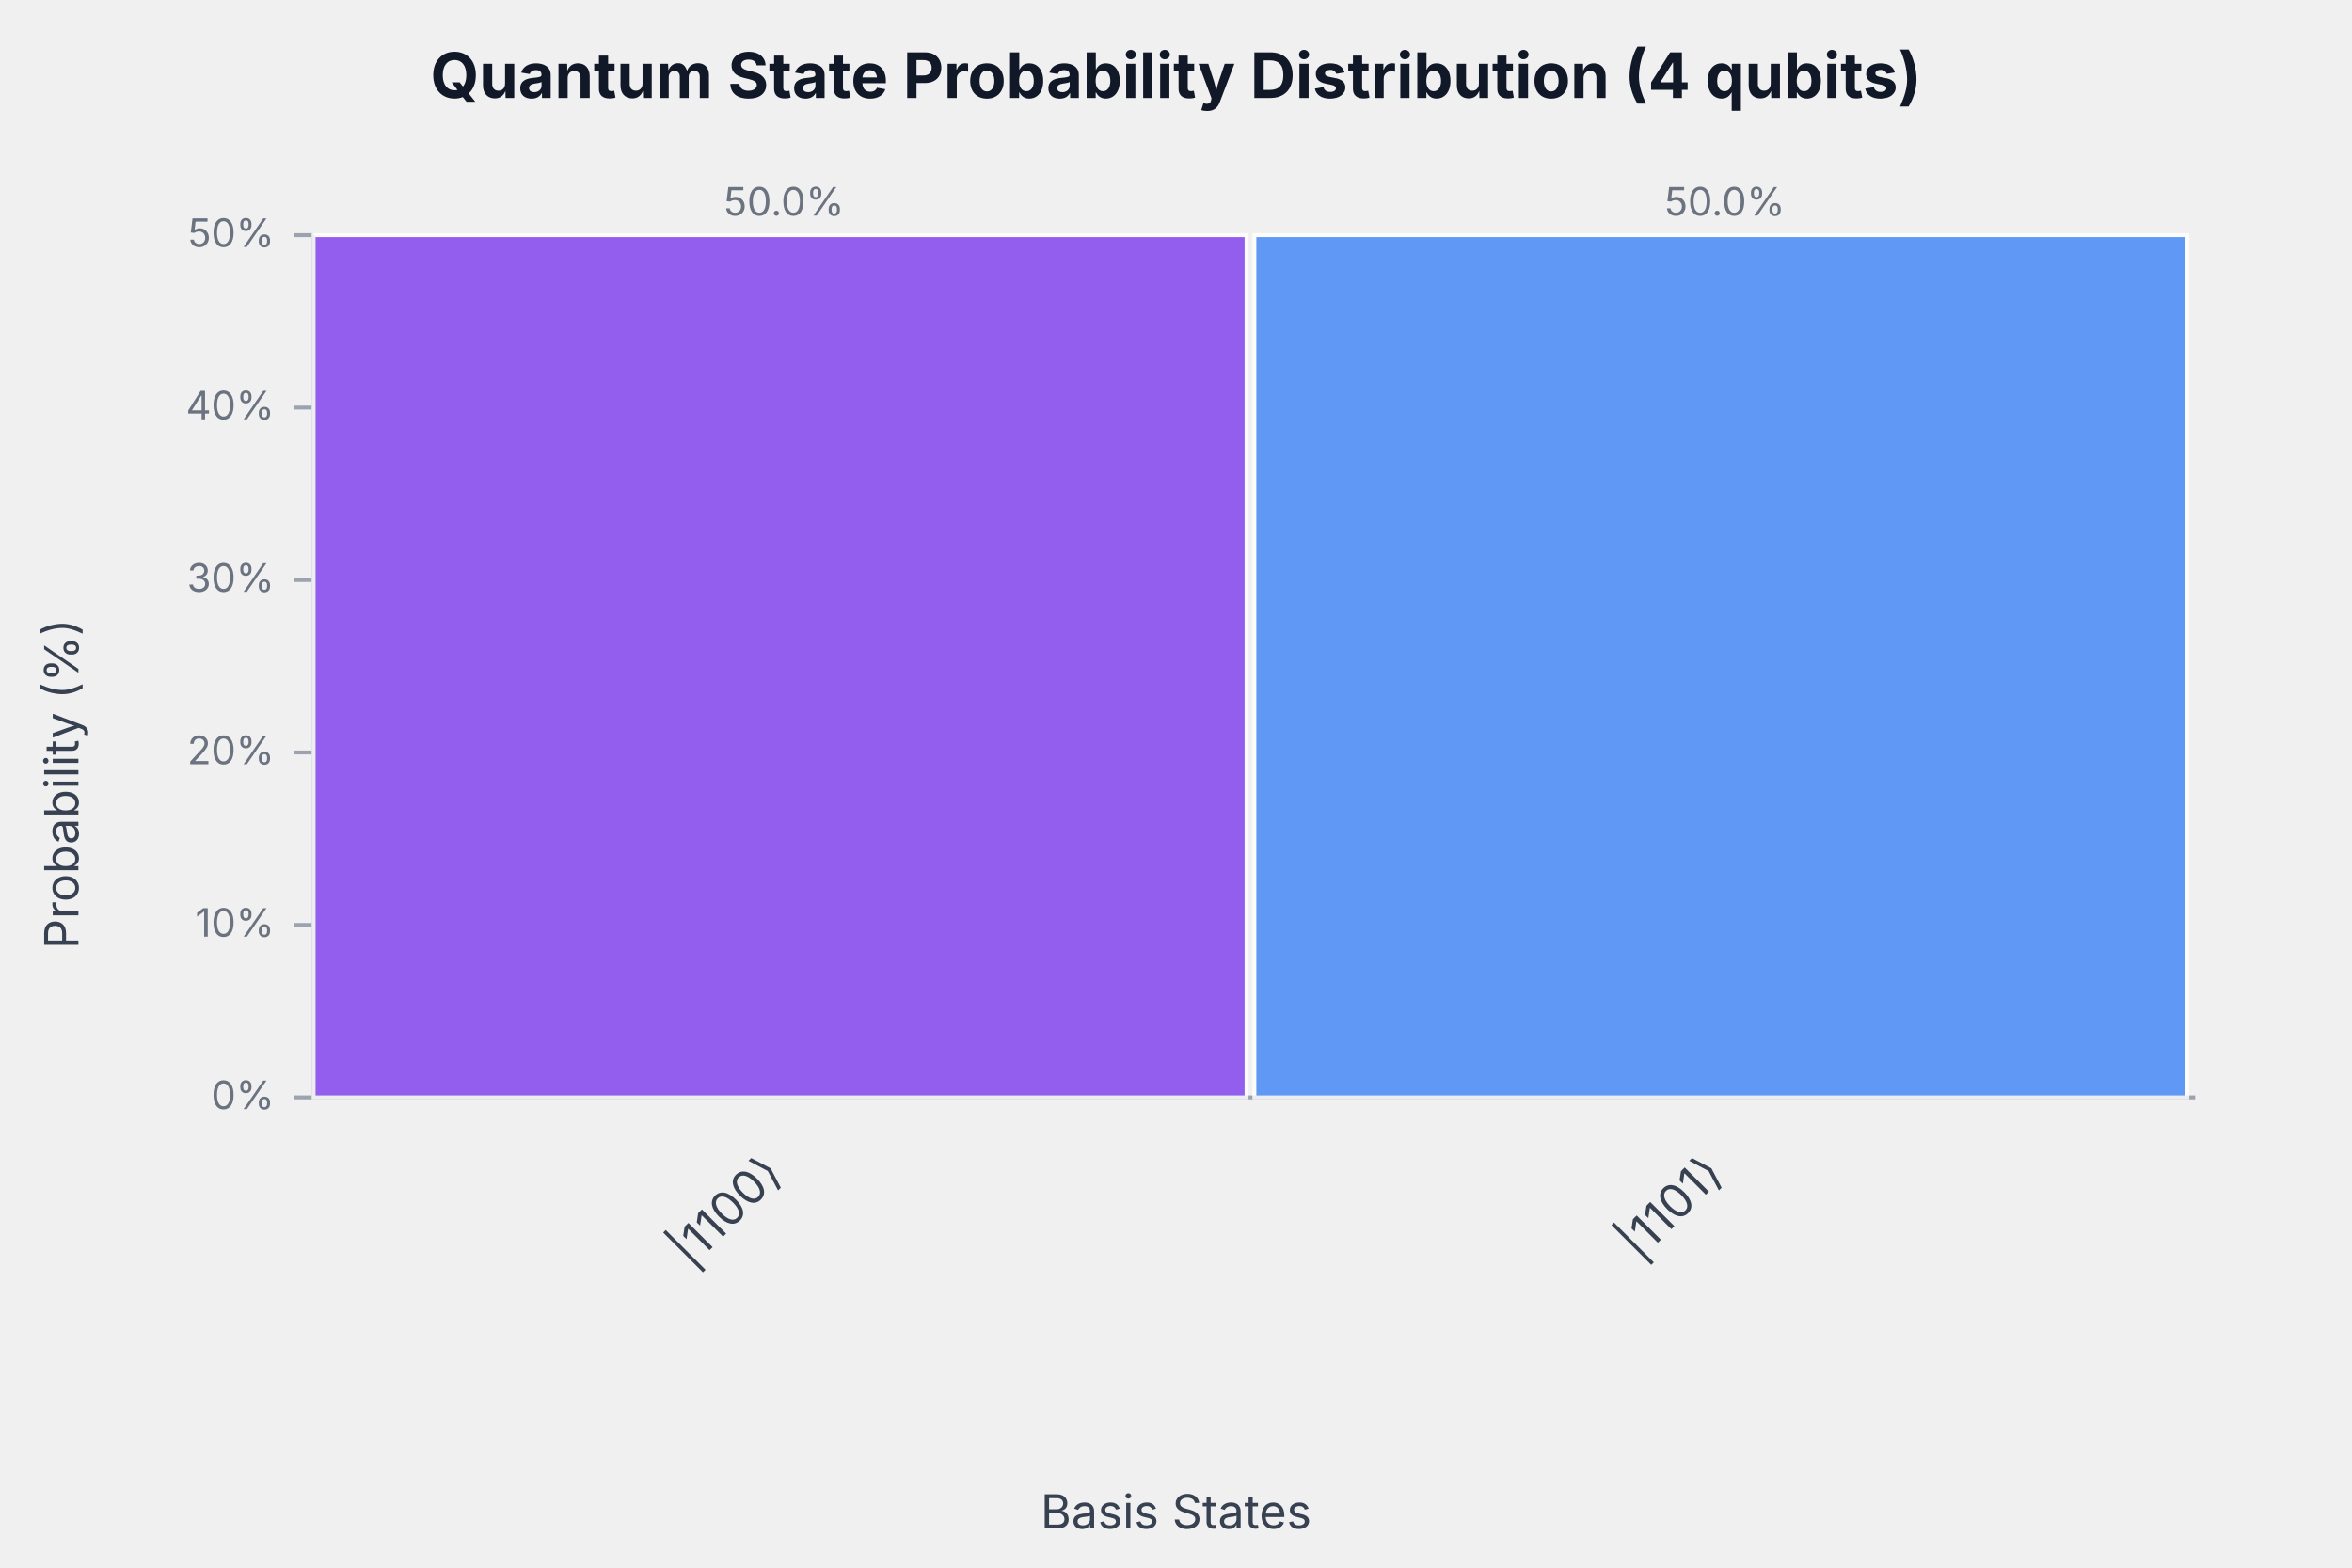
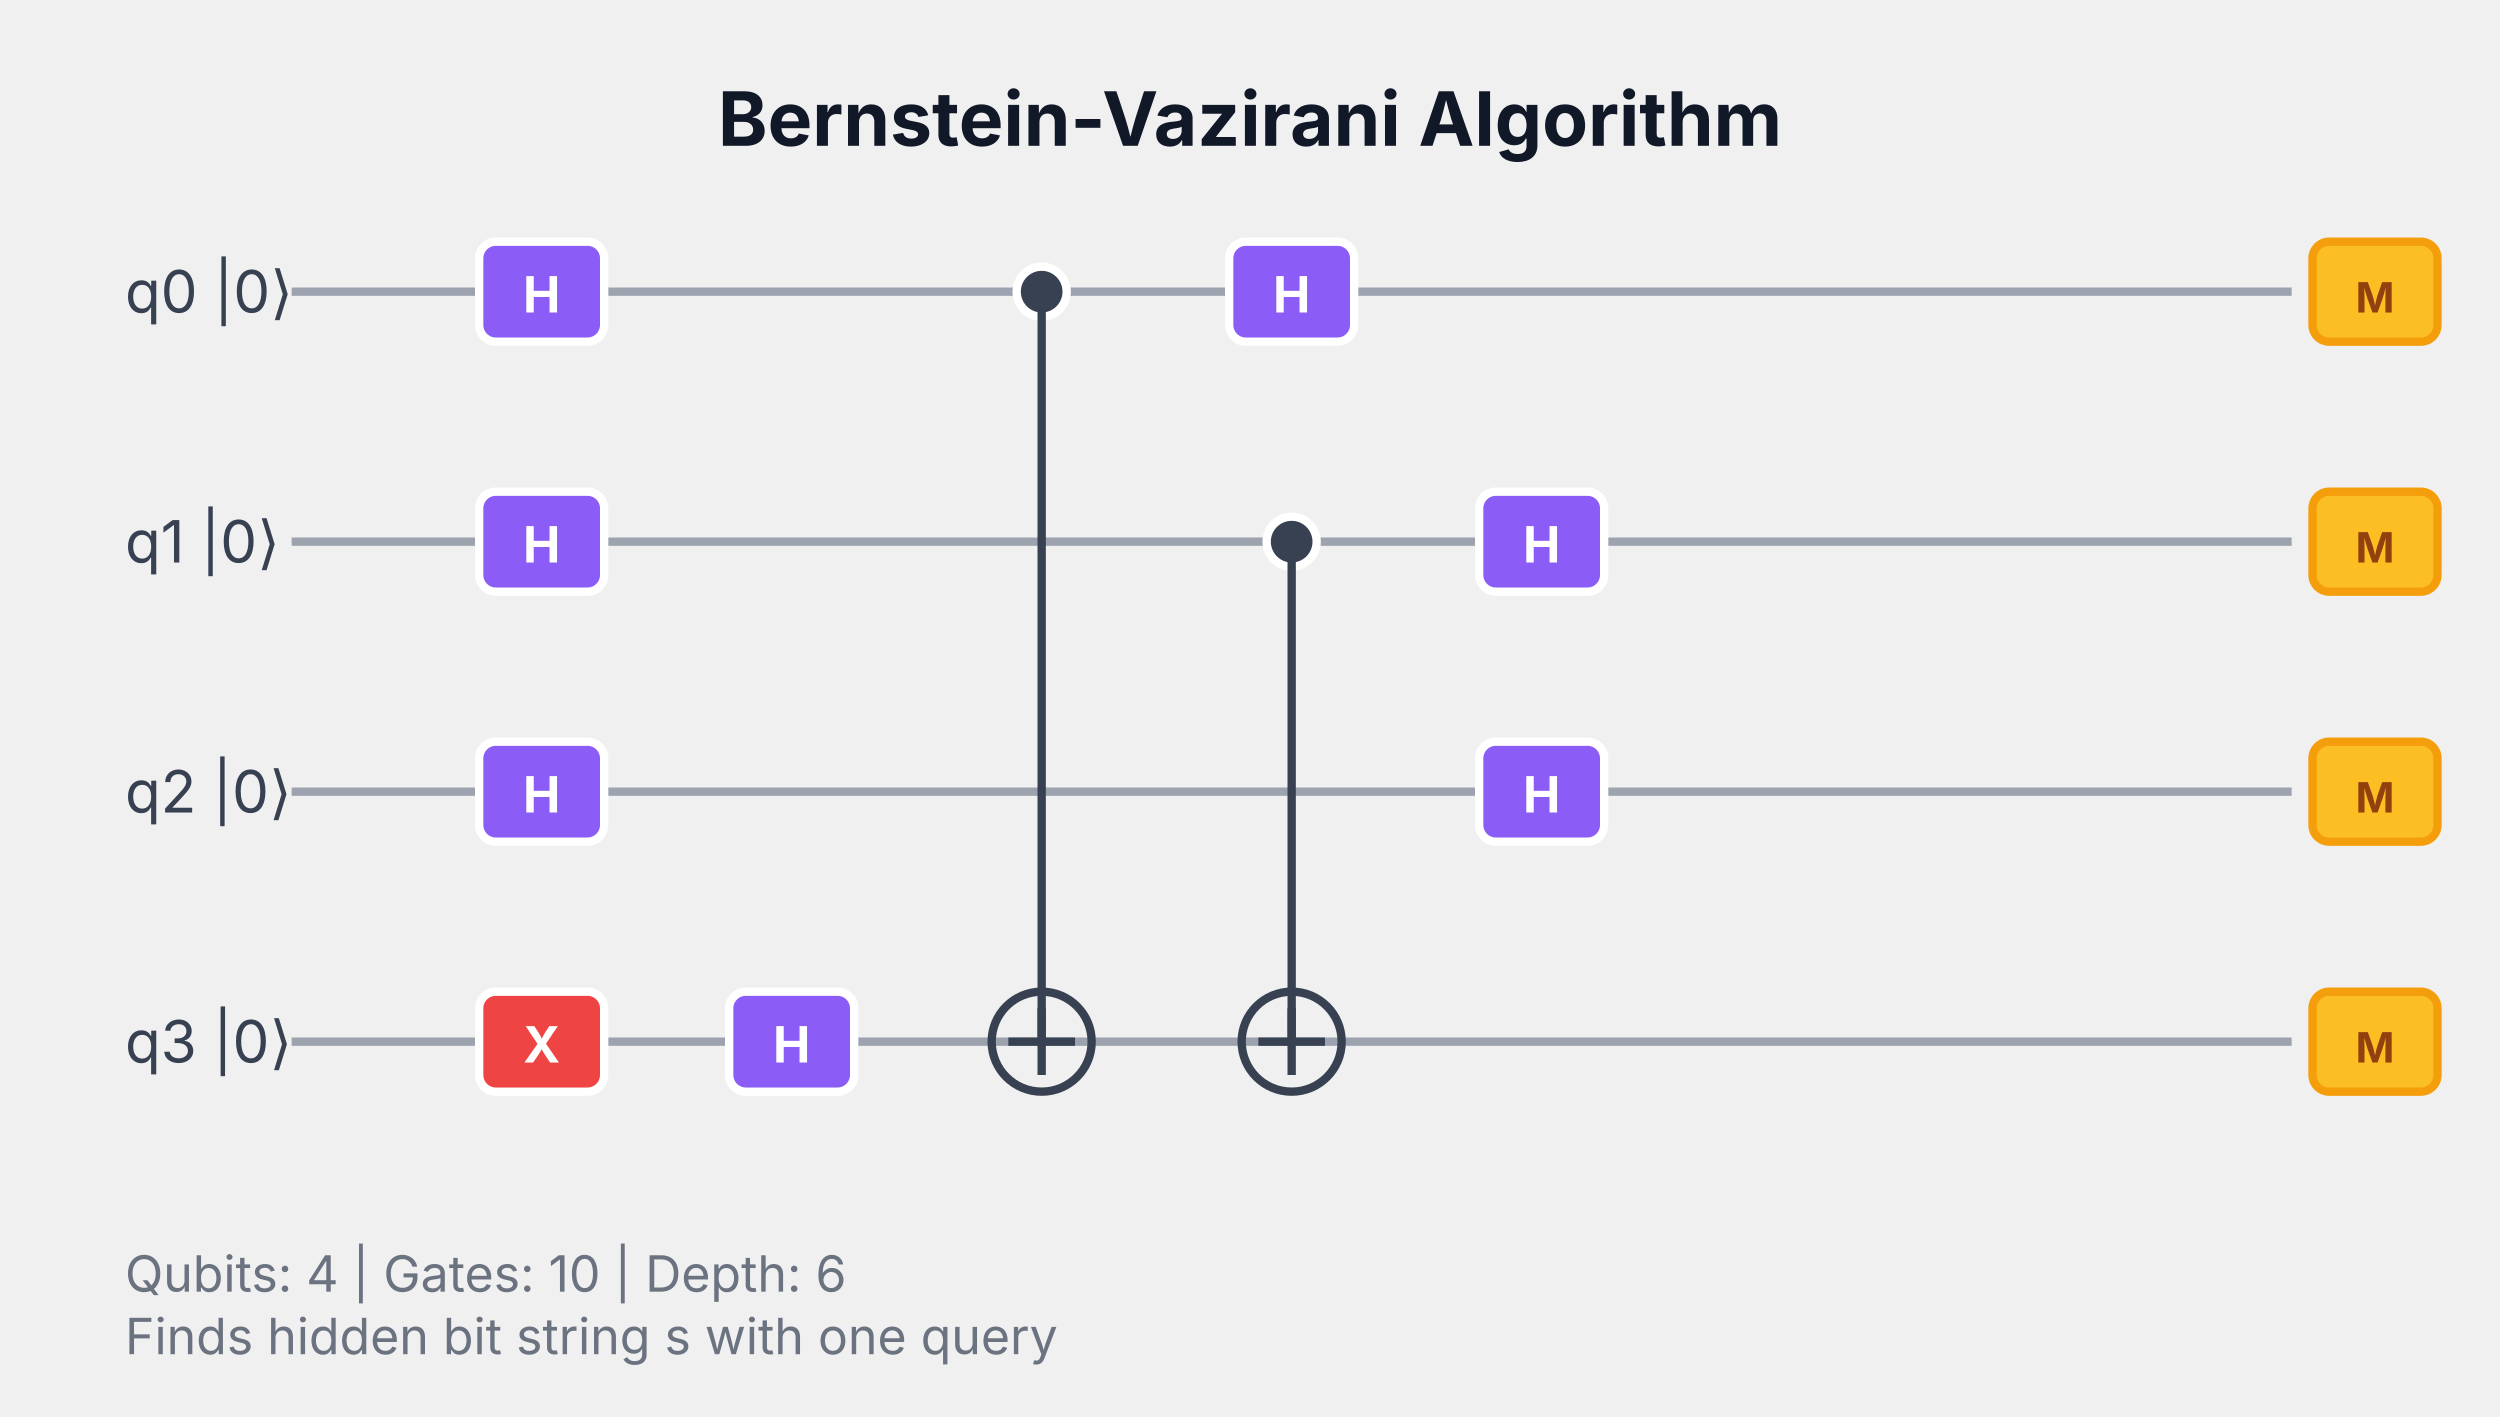
- <svg xmlns="http://www.w3.org/2000/svg" height="400" style="background-color: #f9fafb; border: 1px solid #e5e7eb; border-radius: 8px;" width="600">
+ <svg xmlns="http://www.w3.org/2000/svg" height="340" style="background-color: #ffffff; border: 1px solid #e5e7eb; border-radius: 8px;" width="600">
  <defs>
-     <style>text { font-family: 'SF Pro Display', 'Segoe UI', system-ui, sans-serif; }
-                    rect:hover { opacity: 1; stroke-width: 2; }</style>
+     <style>.gate-group:hover rect { opacity: 1; stroke-width: 3; }
+                          .gate-group:hover circle { stroke-width: 3; }
+                          text { font-family: 'SF Pro Display', 'Segoe UI', system-ui, sans-serif; }</style>
  </defs>
-   <text fill="#111827" font-size="16" font-weight="bold" text-anchor="middle" x="300" y="25">Quantum State Probability Distribution (4 qubits)</text>
-   <text fill="#374151" font-size="12" text-anchor="middle" transform="rotate(-90 20 200)" x="20" y="200">Probability (%)</text>
-   <text fill="#374151" font-size="12" text-anchor="middle" x="300" y="390">Basis States</text>
+   <text fill="#111827" font-size="18" font-weight="bold" text-anchor="middle" x="300" y="35">Bernstein-Vazirani Algorithm</text>
  <g>
-     <line stroke="#9ca3af" stroke-width="1" x1="80" x2="80" y1="60" y2="280" />
-     <g>
-       <line stroke="#9ca3af" stroke-width="1" x1="75" x2="80" y1="280.0" y2="280.0" />
-       <text fill="#6b7280" font-size="10" text-anchor="end" x="70" y="283.0">0%</text>
-     </g>
-     <g>
-       <line stroke="#9ca3af" stroke-width="1" x1="75" x2="80" y1="236.0" y2="236.0" />
-       <text fill="#6b7280" font-size="10" text-anchor="end" x="70" y="239.0">10%</text>
-     </g>
-     <g>
-       <line stroke="#9ca3af" stroke-width="1" x1="75" x2="80" y1="192.0" y2="192.0" />
-       <text fill="#6b7280" font-size="10" text-anchor="end" x="70" y="195.0">20%</text>
-     </g>
-     <g>
-       <line stroke="#9ca3af" stroke-width="1" x1="75" x2="80" y1="148" y2="148" />
-       <text fill="#6b7280" font-size="10" text-anchor="end" x="70" y="151">30%</text>
-     </g>
-     <g>
-       <line stroke="#9ca3af" stroke-width="1" x1="75" x2="80" y1="104" y2="104" />
-       <text fill="#6b7280" font-size="10" text-anchor="end" x="70" y="107">40%</text>
-     </g>
-     <g>
-       <line stroke="#9ca3af" stroke-width="1" x1="75" x2="80" y1="60" y2="60" />
-       <text fill="#6b7280" font-size="10" text-anchor="end" x="70" y="63">50%</text>
-     </g>
+     <text fill="#374151" font-size="14" x="30" y="75">q0 |0⟩</text>
+     <line stroke="#9ca3af" stroke-width="2" x1="70" x2="550" y1="70" y2="70" />
  </g>
-   <line stroke="#9ca3af" stroke-width="1" x1="80" x2="560" y1="280" y2="280" />
-   <g class="bar-group">
-     <rect fill="#7c3aed" height="220.0" opacity="0.8" stroke="#ffffff" stroke-width="1" width="238" x="80" y="60.0" />
-     <text fill="#374151" font-size="12" text-anchor="end" transform="rotate(-45 200 300)" x="200" y="300">|1100⟩</text>
-     <text fill="#6b7280" font-size="10" text-anchor="middle" x="200" y="55.0">50.0%</text>
+   <g>
+     <text fill="#374151" font-size="14" x="30" y="135">q1 |0⟩</text>
+     <line stroke="#9ca3af" stroke-width="2" x1="70" x2="550" y1="130" y2="130" />
  </g>
-   <g class="bar-group">
-     <rect fill="#3b82f6" height="220.0" opacity="0.8" stroke="#ffffff" stroke-width="1" width="238" x="320" y="60.0" />
-     <text fill="#374151" font-size="12" text-anchor="end" transform="rotate(-45 440 300)" x="440" y="300">|1101⟩</text>
-     <text fill="#6b7280" font-size="10" text-anchor="middle" x="440" y="55.0">50.0%</text>
+   <g>
+     <text fill="#374151" font-size="14" x="30" y="195">q2 |0⟩</text>
+     <line stroke="#9ca3af" stroke-width="2" x1="70" x2="550" y1="190" y2="190" />
+   </g>
+   <g>
+     <text fill="#374151" font-size="14" x="30" y="255">q3 |0⟩</text>
+     <line stroke="#9ca3af" stroke-width="2" x1="70" x2="550" y1="250" y2="250" />
+   </g>
+   <g class="gate-group">
+     <rect fill="#ef4444" height="24" rx="4" stroke="#ffffff" stroke-width="2" width="30" x="115" y="238" />
+     <text fill="#ffffff" font-size="12" font-weight="bold" text-anchor="middle" x="130" y="255">X</text>
+   </g>
+   <g class="gate-group">
+     <rect fill="#8b5cf6" height="24" rx="4" stroke="#ffffff" stroke-width="2" width="30" x="115" y="58" />
+     <text fill="#ffffff" font-size="12" font-weight="bold" text-anchor="middle" x="130" y="75">H</text>
+   </g>
+   <g class="gate-group">
+     <rect fill="#8b5cf6" height="24" rx="4" stroke="#ffffff" stroke-width="2" width="30" x="115" y="118" />
+     <text fill="#ffffff" font-size="12" font-weight="bold" text-anchor="middle" x="130" y="135">H</text>
+   </g>
+   <g class="gate-group">
+     <rect fill="#8b5cf6" height="24" rx="4" stroke="#ffffff" stroke-width="2" width="30" x="115" y="178" />
+     <text fill="#ffffff" font-size="12" font-weight="bold" text-anchor="middle" x="130" y="195">H</text>
+   </g>
+   <g class="gate-group">
+     <rect fill="#8b5cf6" height="24" rx="4" stroke="#ffffff" stroke-width="2" width="30" x="175" y="238" />
+     <text fill="#ffffff" font-size="12" font-weight="bold" text-anchor="middle" x="190" y="255">H</text>
+   </g>
+   <g class="gate-group">
+     <circle cx="250" cy="70" fill="#374151" r="6" stroke="#ffffff" stroke-width="2" />
+     <circle cx="250" cy="250" fill="none" r="12" stroke="#374151" stroke-width="2" />
+     <line stroke="#374151" stroke-width="2" x1="242" x2="258" y1="250" y2="250" />
+     <line stroke="#374151" stroke-width="2" x1="250" x2="250" y1="242" y2="258" />
+     <line stroke="#374151" stroke-width="2" x1="250" x2="250" y1="70" y2="250" />
+   </g>
+   <g class="gate-group">
+     <circle cx="310" cy="130" fill="#374151" r="6" stroke="#ffffff" stroke-width="2" />
+     <circle cx="310" cy="250" fill="none" r="12" stroke="#374151" stroke-width="2" />
+     <line stroke="#374151" stroke-width="2" x1="302" x2="318" y1="250" y2="250" />
+     <line stroke="#374151" stroke-width="2" x1="310" x2="310" y1="242" y2="258" />
+     <line stroke="#374151" stroke-width="2" x1="310" x2="310" y1="130" y2="250" />
+   </g>
+   <g class="gate-group">
+     <rect fill="#8b5cf6" height="24" rx="4" stroke="#ffffff" stroke-width="2" width="30" x="295" y="58" />
+     <text fill="#ffffff" font-size="12" font-weight="bold" text-anchor="middle" x="310" y="75">H</text>
+   </g>
+   <g class="gate-group">
+     <rect fill="#8b5cf6" height="24" rx="4" stroke="#ffffff" stroke-width="2" width="30" x="355" y="118" />
+     <text fill="#ffffff" font-size="12" font-weight="bold" text-anchor="middle" x="370" y="135">H</text>
+   </g>
+   <g class="gate-group">
+     <rect fill="#8b5cf6" height="24" rx="4" stroke="#ffffff" stroke-width="2" width="30" x="355" y="178" />
+     <text fill="#ffffff" font-size="12" font-weight="bold" text-anchor="middle" x="370" y="195">H</text>
+   </g>
+   <g>
+     <rect fill="#fbbf24" height="24" rx="4" stroke="#f59e0b" stroke-width="2" width="30" x="555" y="58" />
+     <text fill="#92400e" font-size="10" font-weight="bold" text-anchor="middle" x="570" y="75">M</text>
+   </g>
+   <g>
+     <rect fill="#fbbf24" height="24" rx="4" stroke="#f59e0b" stroke-width="2" width="30" x="555" y="118" />
+     <text fill="#92400e" font-size="10" font-weight="bold" text-anchor="middle" x="570" y="135">M</text>
+   </g>
+   <g>
+     <rect fill="#fbbf24" height="24" rx="4" stroke="#f59e0b" stroke-width="2" width="30" x="555" y="178" />
+     <text fill="#92400e" font-size="10" font-weight="bold" text-anchor="middle" x="570" y="195">M</text>
+   </g>
+   <g>
+     <rect fill="#fbbf24" height="24" rx="4" stroke="#f59e0b" stroke-width="2" width="30" x="555" y="238" />
+     <text fill="#92400e" font-size="10" font-weight="bold" text-anchor="middle" x="570" y="255">M</text>
+   </g>
+   <g>
+     <text fill="#6b7280" font-size="12" x="30" y="310">Qubits: 4 | Gates: 10 | Depth: 6</text>
+     <text fill="#6b7280" font-size="12" x="30" y="325">Finds hidden bit string s with one query</text>
  </g>
</svg>
